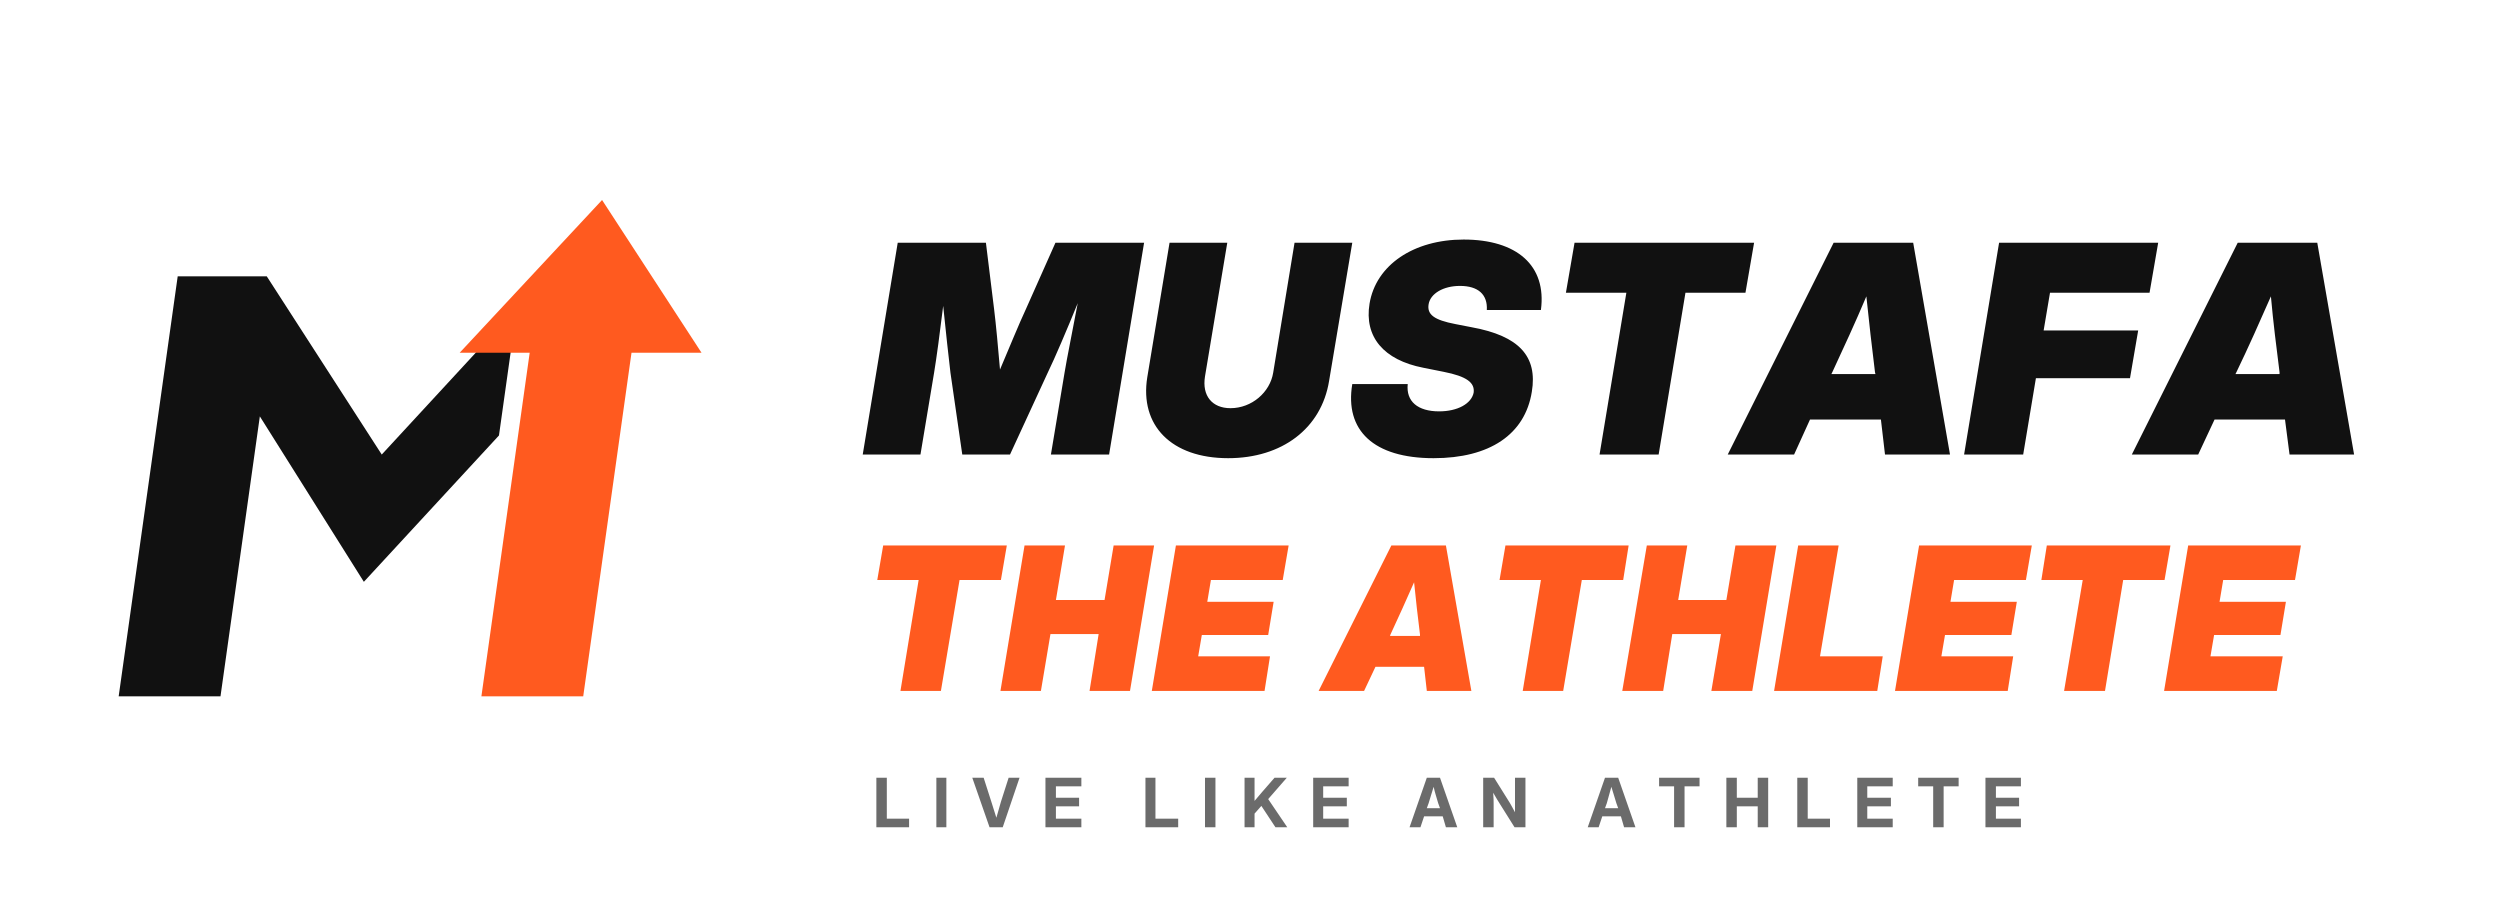
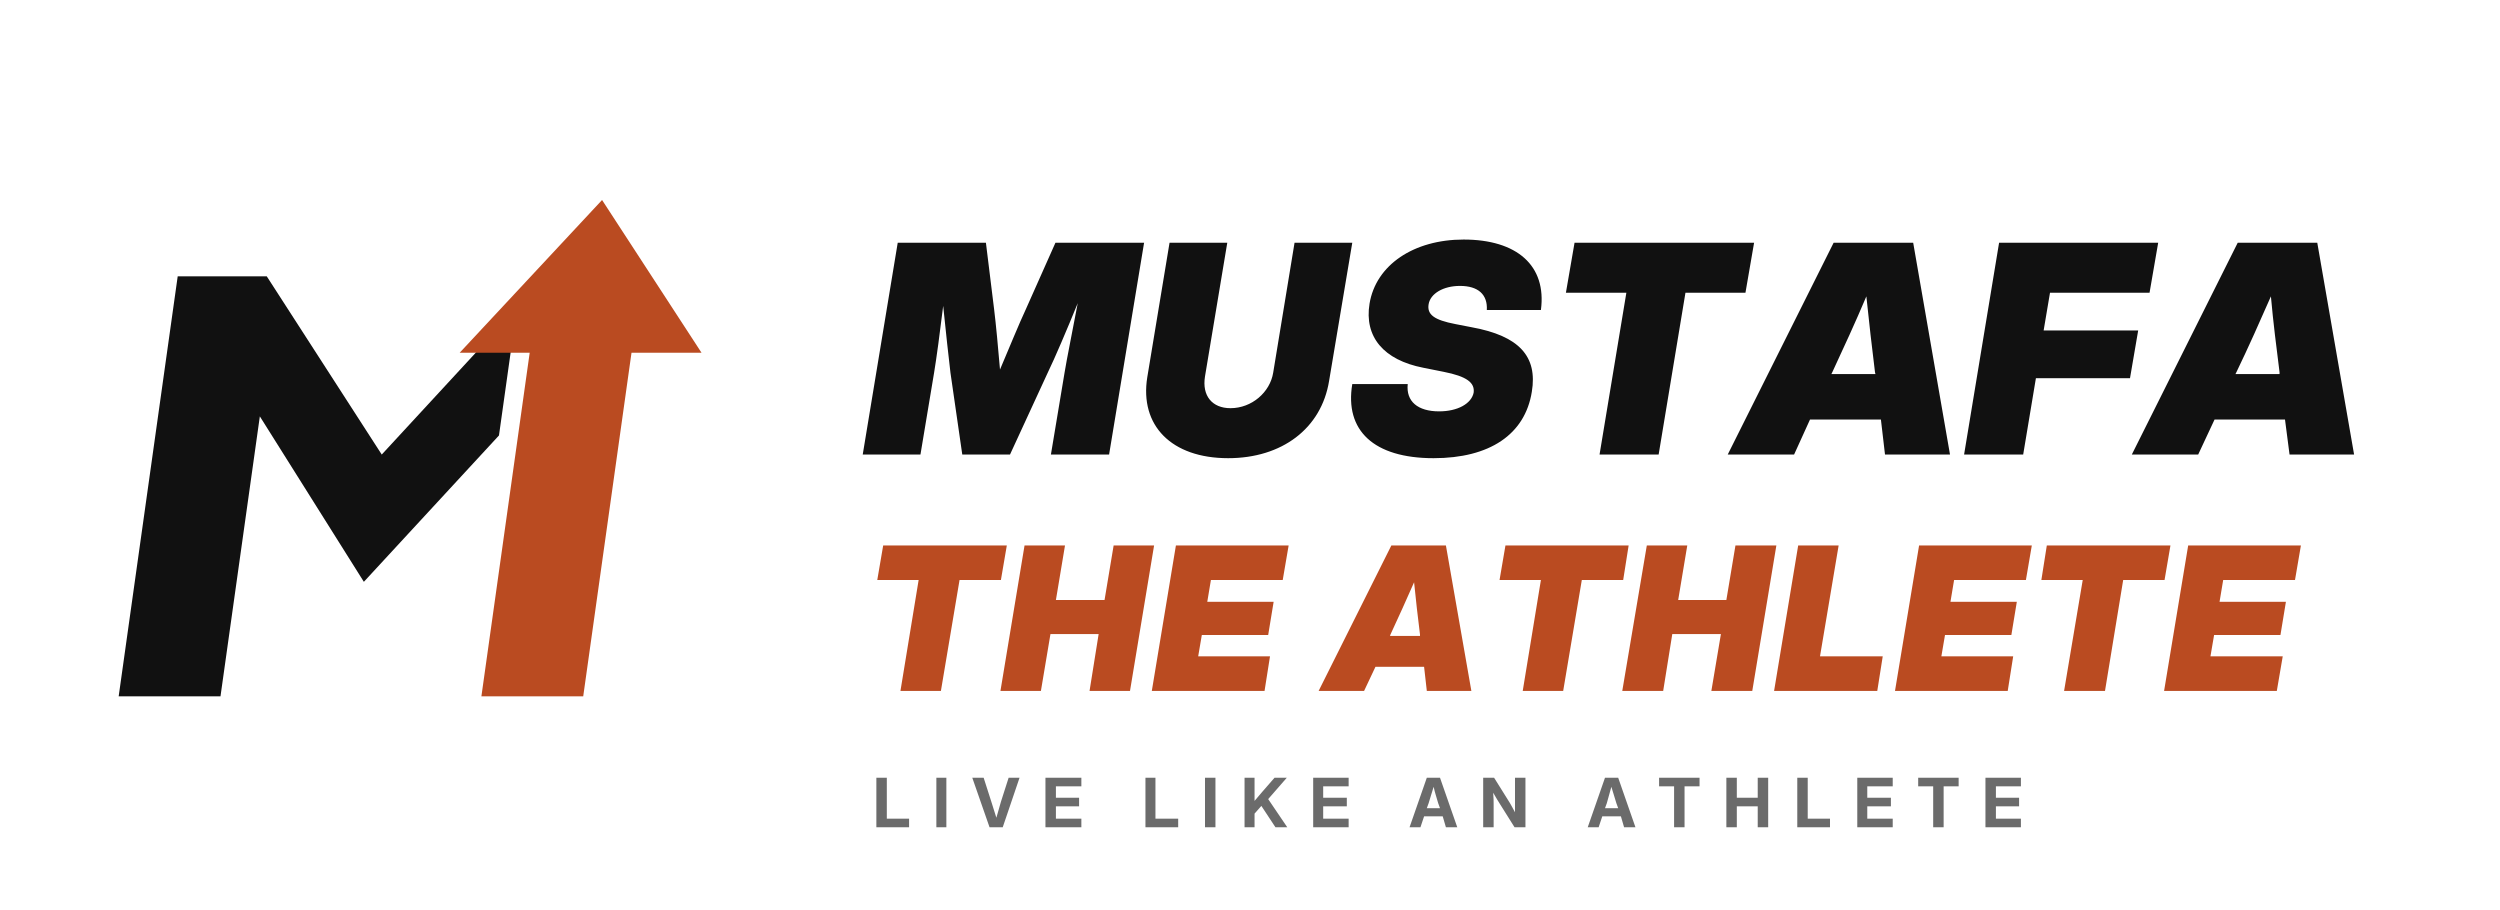
<svg xmlns="http://www.w3.org/2000/svg" viewBox="0 0 550 200" width="550" height="200" role="img" aria-label="Mustafa the Athlete logo">
  <g transform="translate(20 30) scale(1.4)">
    <g transform="translate(-5 0) translate(0 55) skewX(-8) translate(0 -55)">
      <path d="M14 88 V22 H28 L50 50 L68 27 V47 L50 70 L30 44 V88 Z" fill="#111111" />
-       <path d="M71 88 V34 H60 L79 10 L98 34 H87 V88 Z" fill="#FF5A1F" />
+       <path d="M71 88 V34 H60 L79 10 L98 34 H87 V88 Z" fill="#BA4B21" />
    </g>
  </g>
  <path d="M189.8 100H202.5L205.5 82C206 79 206.8 73.1 207.5 67.3C208.1 73 208.7 78.8 209.1 82L211.7 100H222.2L230.5 82C232.1 78.7 234.7 72.6 237.1 66.7C236 72.6 234.7 78.9 234.2 82L231.2 100H244L251.7 53.4H232.2L225.7 68C224.2 71.2 222 76.6 220 81.3C219.6 76.6 219.1 71.2 218.7 68L216.9 53.4H197.5ZM270.2 100.8C282 100.8 290.7 94.3 292.4 83.8L297.5 53.4H284.8L280.1 82C279.4 86.3 275.4 89.8 270.7 89.8C266.7 89.8 264.4 87.1 265.1 82.8L270 53.4H257.3L252.4 83C250.7 93.6 257.7 100.8 270.2 100.8ZM315.4 100.8C327.7 100.8 335.5 95.6 337 86.2C338.3 78.4 334.2 73.9 323.8 72L320.2 71.3C315.5 70.4 313.9 69.2 314.3 66.9C314.7 64.6 317.5 62.9 321.2 62.9C325.2 62.9 327.3 64.8 327.1 68.2H339C340.3 58.4 333.7 52.7 322 52.7C311 52.7 302.7 58.3 301.3 66.8C300.1 74.1 304.4 79.2 313.1 80.9L317.6 81.8C322.7 82.8 324.5 84.2 324.2 86.4C323.7 88.8 320.7 90.5 316.6 90.5C311.9 90.5 309.3 88.3 309.7 84.5H297.5C295.8 94.7 302.2 100.8 315.4 100.8ZM344.5 64.4H357.8L351.9 100H364.9L370.8 64.4H384L385.9 53.4H346.4ZM380.1 100H394.7L398.2 92.3H413.8L414.7 100H429L420.9 53.4H403.4ZM402.9 82.3 403.1 81.9C405.7 76.3 408.2 70.9 410.6 65.2C411.2 70.9 411.8 76.3 412.5 81.9L412.6 82.3ZM432.1 100H445.1L447.9 83.2H468.6L470.4 72.7H449.6L451 64.4H472.9L474.8 53.4H439.8ZM469 100H483.6L487.2 92.3H502.7L503.7 100H517.9L509.8 53.4H492.3ZM491.8 82.3 492 81.9C494.7 76.3 497.1 70.9 499.6 65.2C500.1 70.9 500.8 76.3 501.5 81.9L501.5 82.3Z" fill="#111111" />
-   <path d="M193 127.6H202.1L198.1 152H207L211.1 127.6H220.2L221.5 120H194.3ZM220.1 152H229L231.1 139.5H241.7L239.7 152H248.6L253.9 120H245L243 132H232.3L234.3 120H225.4ZM253.4 152H278.2L279.4 144.4H263.6L264.4 139.7H279L280.2 132.4H265.6L266.4 127.6H282.2L283.5 120H258.7ZM290.1 152H300.1L302.6 146.7H313.3L313.9 152H323.7L318.1 120H306.1ZM305.8 139.9 305.9 139.6C307.7 135.7 309.4 132 311.1 128.1C311.5 132 311.9 135.7 312.4 139.6L312.4 139.9ZM329.9 127.6H339L335 152H343.9L348 127.6H357.1L358.3 120H331.2ZM356.9 152H365.9L367.9 139.5H378.6L376.5 152H385.5L390.8 120H381.8L379.8 132H369.2L371.2 120H362.3ZM390.3 152H413L414.2 144.4H400.4L404.5 120H395.6ZM416.9 152H441.7L442.9 144.4H427.1L427.9 139.7H442.5L443.7 132.4H429.1L429.9 127.6H445.7L447 120H422.2ZM449.1 127.6H458.2L454.1 152H463.1L467.1 127.6H476.2L477.5 120H450.3ZM476.1 152H500.9L502.2 144.4H486.3L487.1 139.7H501.7L502.9 132.4H488.3L489.1 127.6H504.9L506.2 120H481.4Z" fill="#FF5A1F" />
+   <path d="M193 127.6H202.1L198.1 152H207L211.1 127.6H220.2L221.5 120H194.3ZM220.1 152H229L231.1 139.5H241.7L239.7 152H248.6L253.9 120H245L243 132H232.3L234.3 120H225.4ZM253.4 152H278.2L279.4 144.4H263.6L264.4 139.7H279L280.2 132.4H265.6L266.4 127.6H282.2L283.5 120H258.7ZM290.1 152H300.1L302.6 146.7H313.3L313.9 152H323.7L318.1 120H306.1ZM305.8 139.9 305.9 139.6C307.7 135.7 309.4 132 311.1 128.1C311.5 132 311.9 135.7 312.4 139.6L312.4 139.9ZM329.9 127.6H339L335 152H343.9L348 127.6H357.1L358.3 120H331.2ZM356.9 152H365.9L367.9 139.5H378.6L376.5 152H385.5L390.8 120H381.8L379.8 132H369.2L371.2 120H362.3ZM390.3 152H413L414.2 144.4H400.4L404.5 120H395.6ZM416.9 152H441.7L442.9 144.4H427.1L427.9 139.7H442.5L443.7 132.4H429.1L429.9 127.6H445.7L447 120H422.2ZM449.1 127.6H458.2L454.1 152H463.1L467.1 127.6H476.2L477.5 120H450.3ZM476.1 152H500.9L502.2 144.4H486.3L487.1 139.7H501.7L502.9 132.4H488.3L489.1 127.6H504.9L506.2 120H481.4Z" fill="#BA4B21" />
  <path d="M192.8 182H200V180.1H195.1V171.1H192.8ZM208.2 171.1H206V182H208.2ZM217.7 182H220.6L224.3 171.1H221.9L220.2 176.4C219.9 177.4 219.6 178.6 219.2 179.9C218.8 178.6 218.4 177.4 218.1 176.4L216.4 171.1H213.9ZM230 182H237.9V180.1H232.3V177.4H237.4V175.5H232.3V173H237.9V171.1H230ZM252 182H259.2V180.1H254.2V171.1H252ZM267.4 171.1H265.1V182H267.4ZM273.8 182H276V179L277.5 177.3L280.6 182H283.2L279 175.8L283.1 171.1H280.4L277.7 174.2C277.1 174.9 276.6 175.5 276 176.2V171.1H273.8ZM288.9 182H296.7V180.1H291.1V177.4H296.3V175.5H291.1V173H296.7V171.1H288.9ZM310.1 182H312.5L313.3 179.6H317.4L318.1 182H320.6L316.8 171.1H313.9ZM313.9 177.8 314.3 176.7C314.6 175.6 315 174.5 315.4 173.1C315.7 174.5 316.1 175.6 316.4 176.7L316.8 177.8ZM326.3 182H328.6V176.9C328.6 176.5 328.6 175.5 328.5 174.4C329.1 175.5 329.7 176.4 330 176.9L333.2 182H335.6V171.1H333.3V176.5C333.3 176.9 333.3 177.8 333.3 178.7C332.9 177.9 332.4 177.1 332.2 176.7L328.7 171.1H326.3ZM349.3 182H351.7L352.5 179.6H356.6L357.3 182H359.8L356 171.1H353.1ZM353.1 177.8 353.5 176.7C353.8 175.6 354.1 174.5 354.5 173.1C354.9 174.5 355.3 175.6 355.6 176.7L356 177.8ZM365 173H368.3V182H370.6V173H373.9V171.1H365ZM379.8 182H382.1V177.4H386.7V182H389V171.1H386.7V175.5H382.1V171.1H379.8ZM395.4 182H402.6V180.1H397.7V171.1H395.4ZM408.6 182H416.4V180.1H410.8V177.4H416V175.5H410.8V173H416.4V171.1H408.6ZM422 173H425.3V182H427.6V173H430.9V171.1H422ZM436.8 182H444.6V180.1H439.1V177.4H444.2V175.5H439.1V173H444.6V171.1H436.8Z" fill="#6B6B6B" />
</svg>
